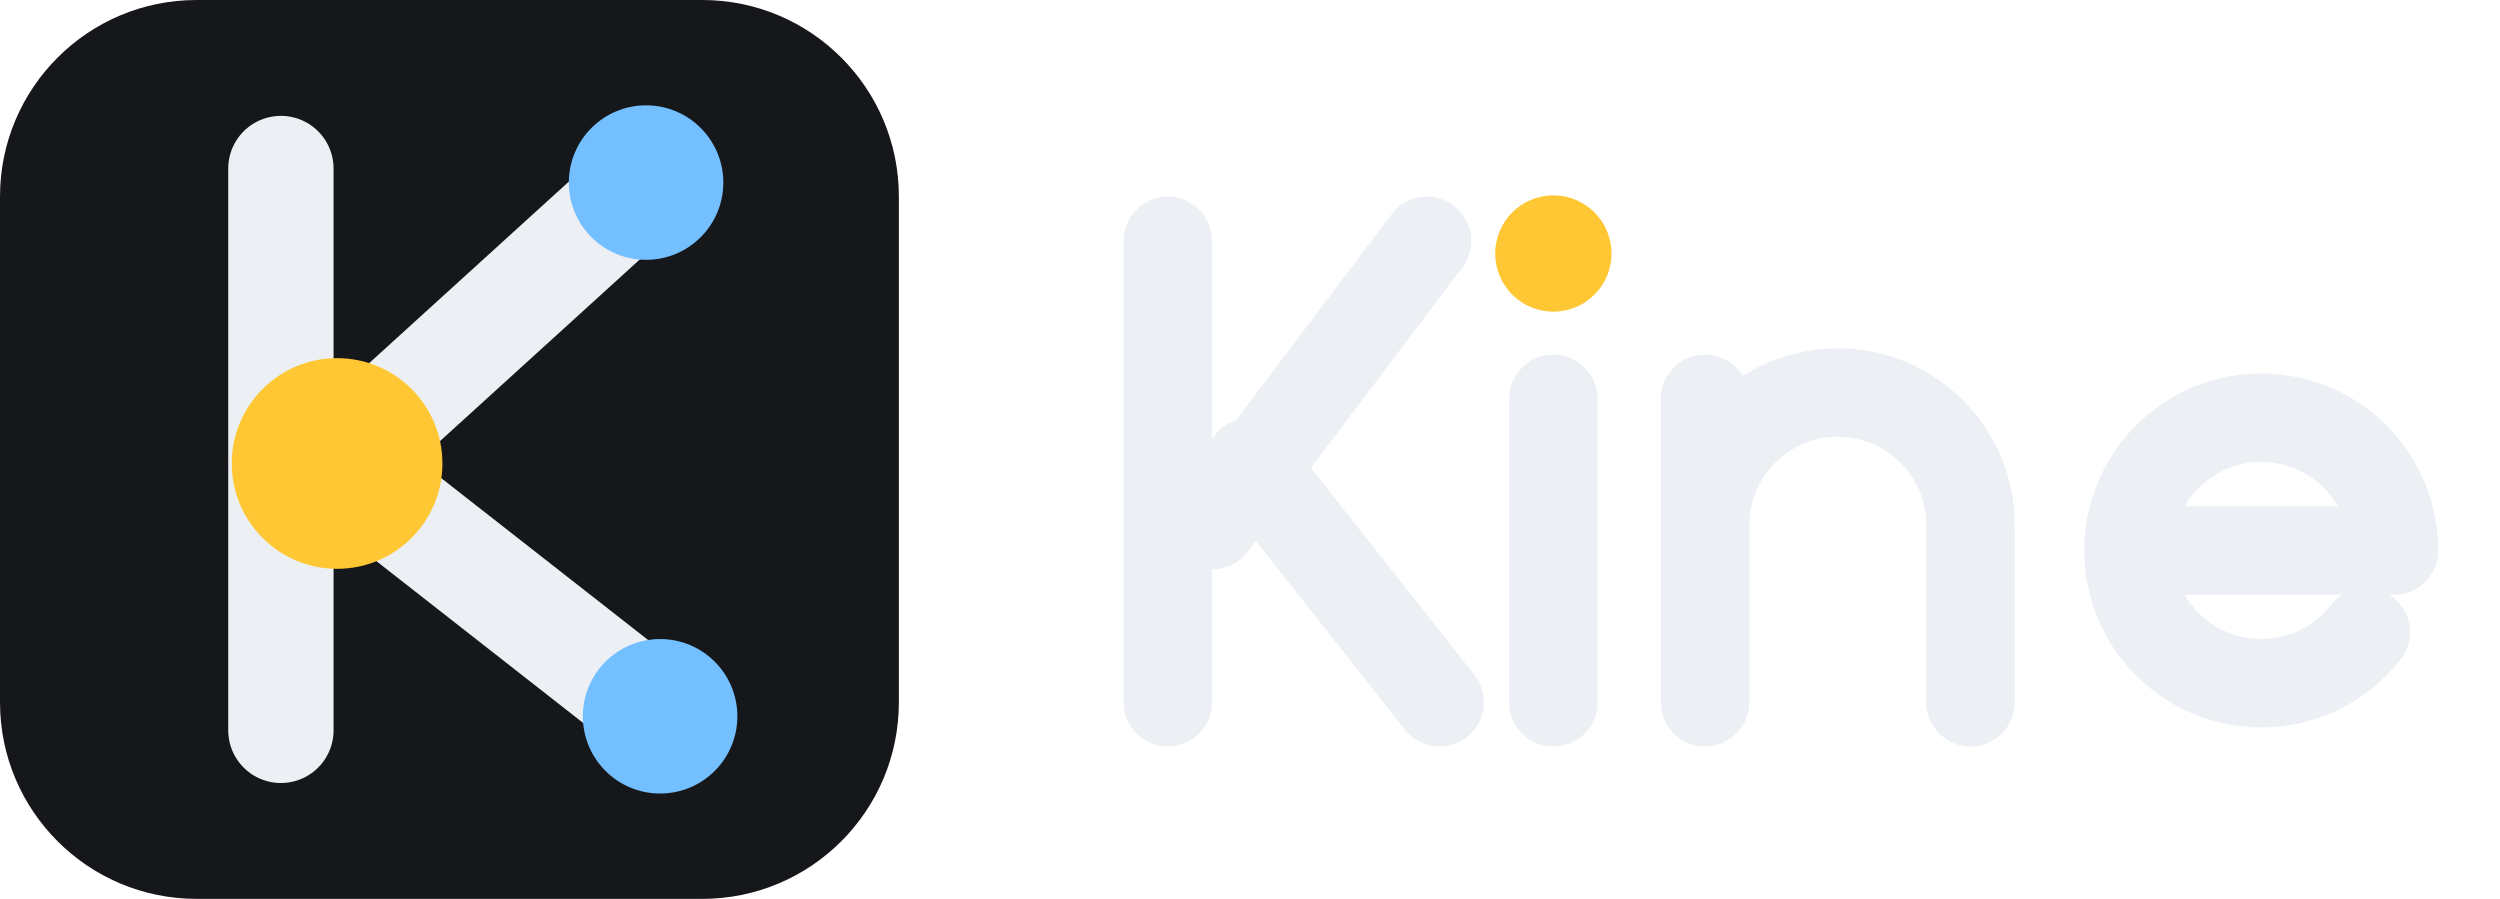
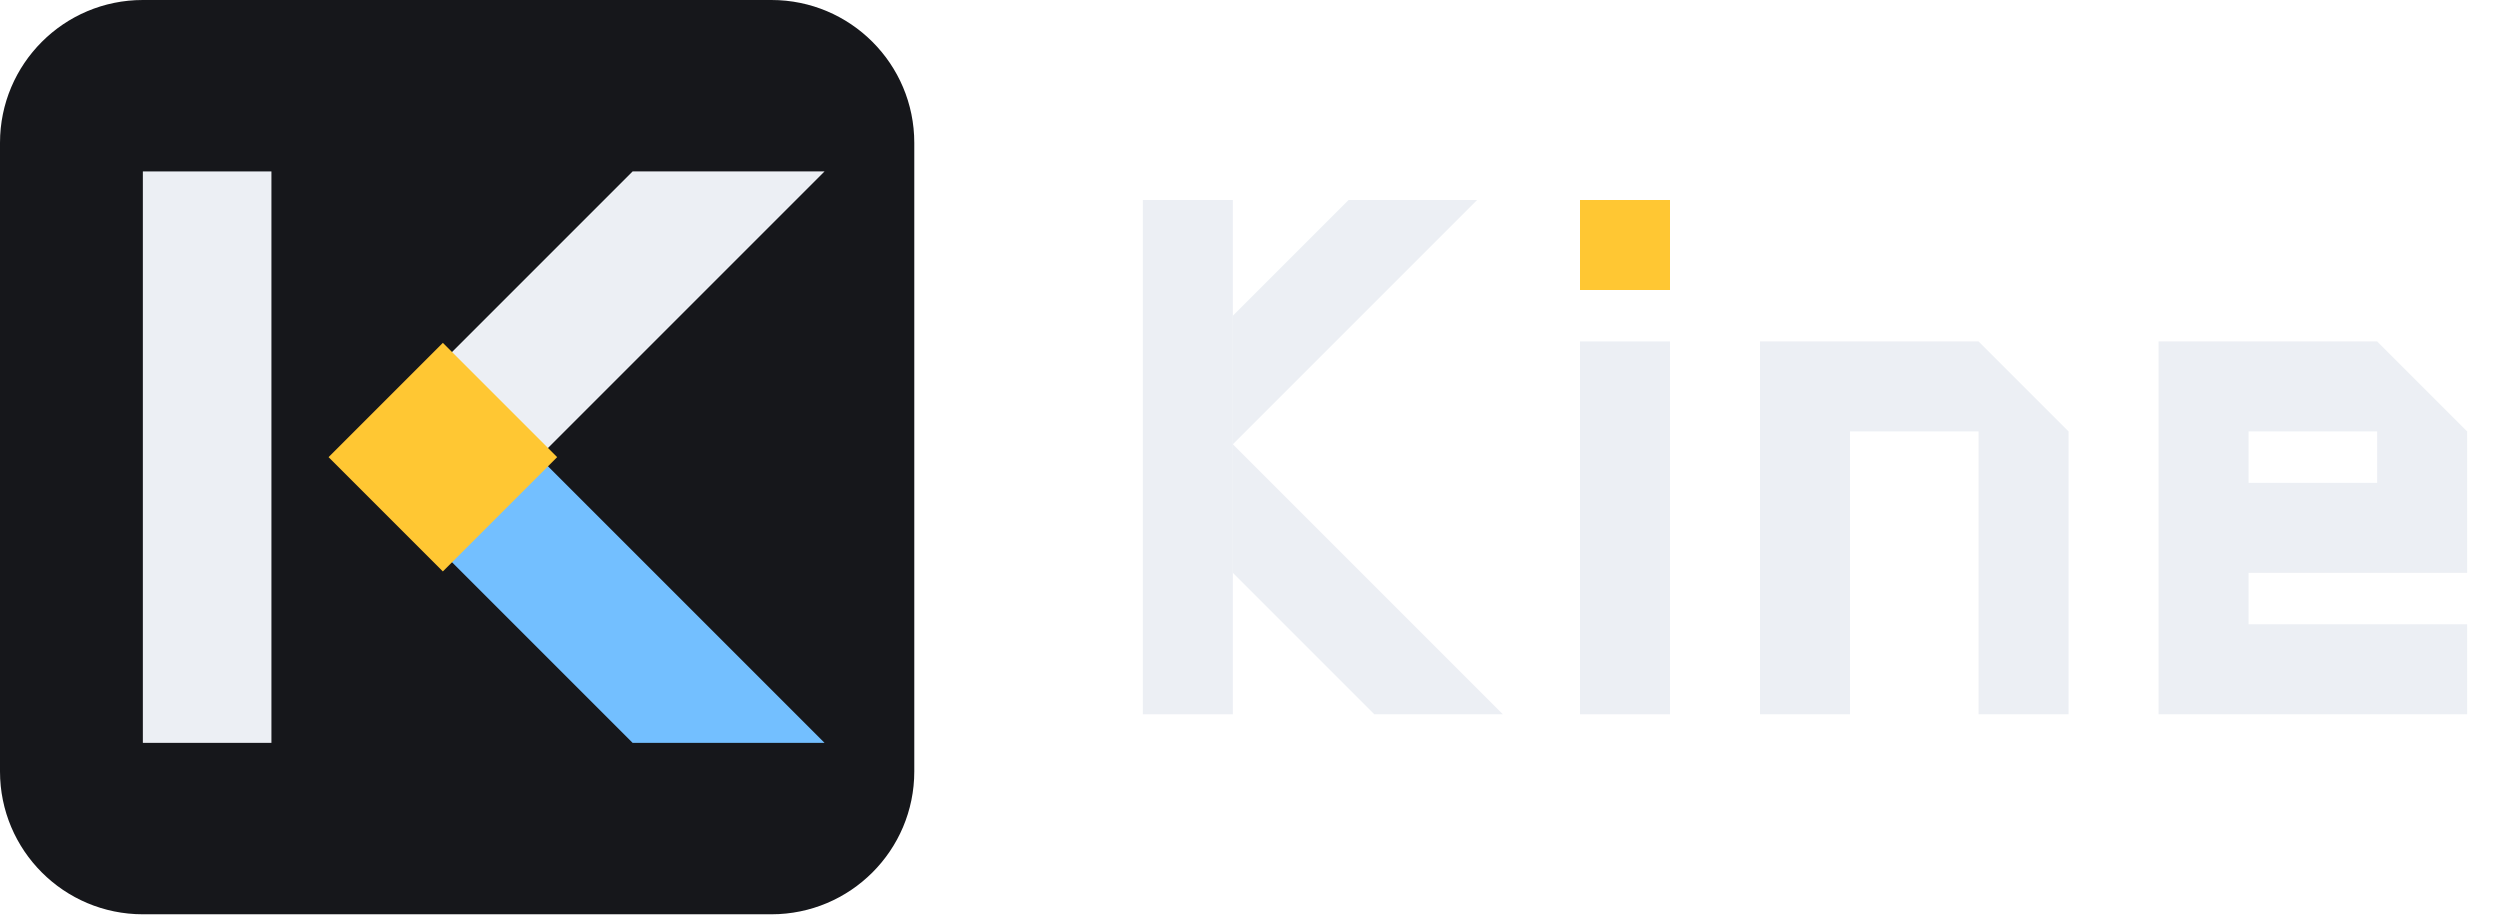
- <svg xmlns="http://www.w3.org/2000/svg" viewBox="0 0 178 64" width="178" height="64">
-   <rect x="0" y="0" width="64" height="64" rx="14" fill="#16171B" />
-   <path d="M20.00 12.00 L20.00 52.00" stroke="#ECEFF4" stroke-width="7.5" stroke-linecap="round" fill="none" />
-   <path d="M24.00 33.00 L46.00 13.00" stroke="#ECEFF4" stroke-width="7.5" stroke-linecap="round" fill="none" />
-   <path d="M24.00 33.00 L47.00 51.00" stroke="#ECEFF4" stroke-width="7.5" stroke-linecap="round" fill="none" />
-   <circle cx="46.00" cy="13.00" r="5.5" fill="#73BFFF" />
-   <circle cx="47.00" cy="51.00" r="5.5" fill="#73BFFF" />
-   <circle cx="24.00" cy="33.00" r="7.5" fill="#FFC733" />
-   <g transform="translate(80 14.00) scale(0.9)">
-     <path d="M3.50 3.50 L3.50 40.00" stroke="#ECEFF4" stroke-width="7.0" stroke-linecap="round" fill="none" />
-     <path d="M7.00 26.00 L24.00 3.50" stroke="#ECEFF4" stroke-width="7.0" stroke-linecap="round" fill="none" />
-     <path d="M10.00 21.00 L25.00 40.00" stroke="#ECEFF4" stroke-width="7.0" stroke-linecap="round" fill="none" />
-     <path d="M34.00 16.00 L34.00 40.00" stroke="#ECEFF4" stroke-width="7.0" stroke-linecap="round" fill="none" />
-     <circle cx="34.00" cy="4.50" r="4.6" fill="#FFC733" />
-     <path d="M46 40 V16 M46 26 A10.5 10.5 0 0 1 67 26 V40" stroke="#ECEFF4" stroke-width="7.0" stroke-linecap="round" stroke-linejoin="round" fill="none" />
-     <path d="M79.5 28 H100.5 A10.5 10.5 0 1 0 98.27 34.46" stroke="#ECEFF4" stroke-width="7.0" stroke-linecap="round" stroke-linejoin="round" fill="none" />
+ <svg xmlns="http://www.w3.org/2000/svg" viewBox="0 0 175 64" width="175" height="64">
+   <rect width="64" height="64" rx="10" fill="#16171B" />
+   <defs>
+     <clipPath id="c">
+       <rect x="0" y="12" width="64" height="40" />
+     </clipPath>
+   </defs>
+   <rect x="10" y="12" width="9" height="40" fill="#ECEFF4" />
+   <g clip-path="url(#c)">
+     <path d="M31 32 L57 6" stroke="#ECEFF4" stroke-width="9.5" stroke-linecap="butt" stroke-linejoin="miter" stroke-miterlimit="8" fill="none" />
+     <path d="M31 32 L57 58" stroke="#73BFFF" stroke-width="9.5" stroke-linecap="butt" stroke-linejoin="miter" stroke-miterlimit="8" fill="none" />
+   </g>
+   <path d="M31 24 L39 32 L31 40 L23 32 Z" fill="#FFC733" />
+   <g transform="translate(80 14) scale(0.9)">
+     <rect x="0" y="0" width="7" height="40" fill="#ECEFF4" />
+     <path d="M7 9 L16 0 L26 0 L7 19 Z" fill="#ECEFF4" />
+     <path d="M7 19 L28 40 L18 40 L7 29 Z" fill="#ECEFF4" />
+     <rect x="34" y="11" width="7" height="29" fill="#ECEFF4" />
+     <rect x="34" y="0" width="7" height="7" fill="#FFC733" />
+     <path d="M48 40 L48 11 L65 11 L72 18 L72 40 L65 40 L65 18 L55 18 L55 40 Z" fill="#ECEFF4" />
+     <path fill-rule="evenodd" d="M79 11 L96 11 L103 18 L103 29 L86 29 L86 33 L103 33 L103 40 L79 40 Z M86 18 L96 18 L96 22 L86 22 Z" fill="#ECEFF4" />
  </g>
</svg>
